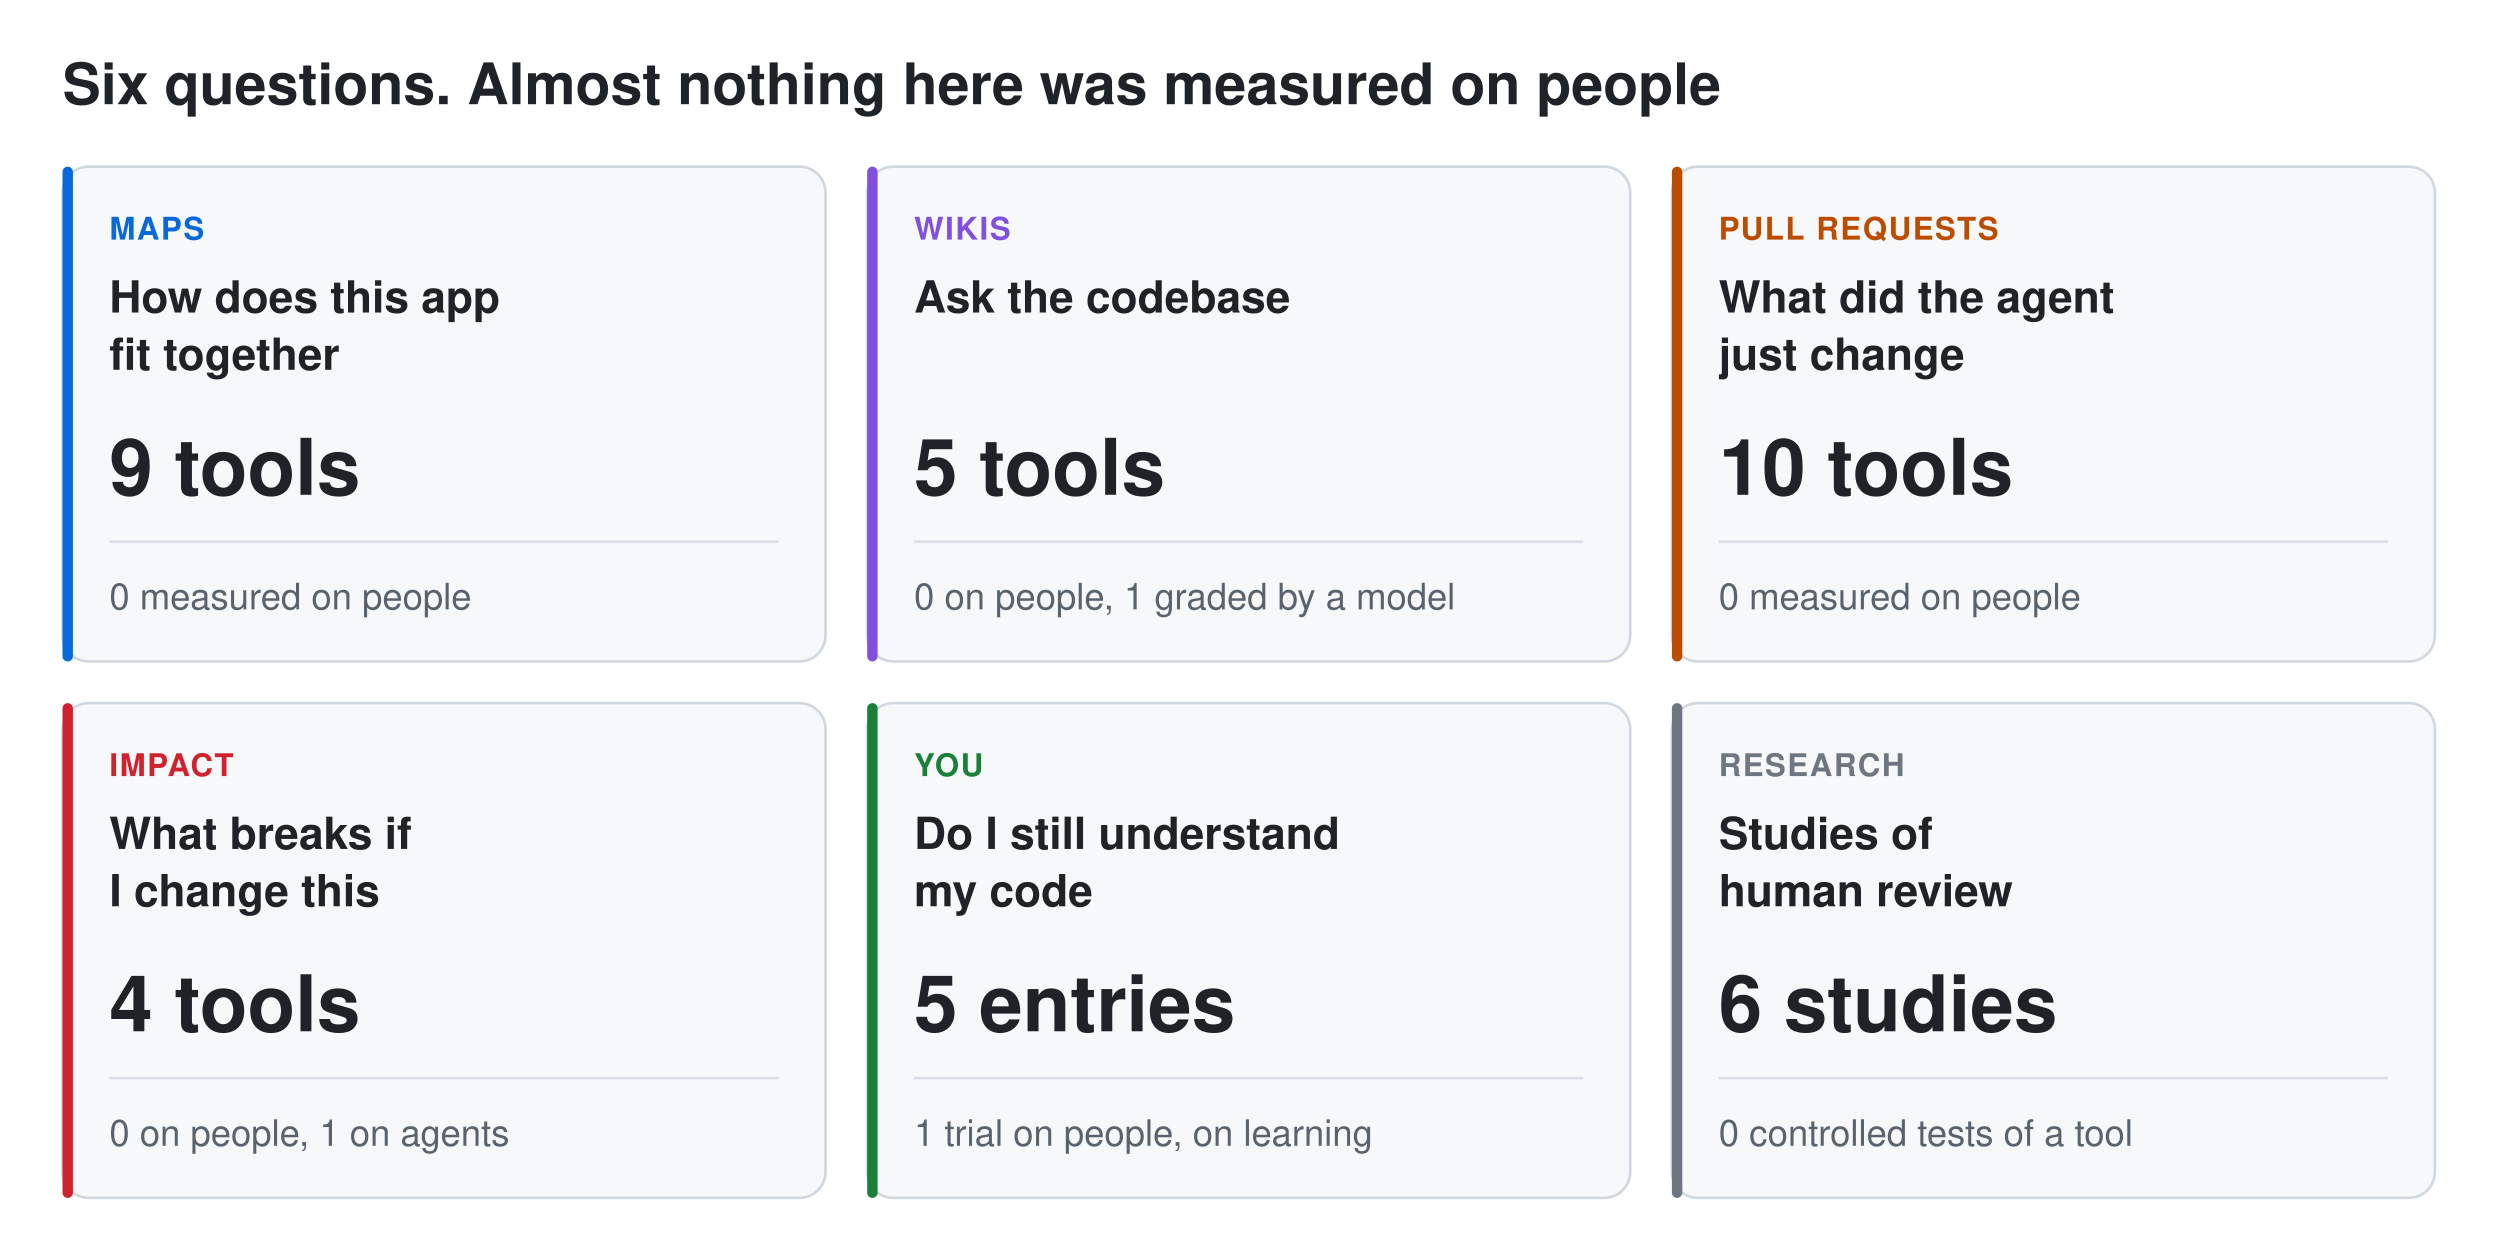
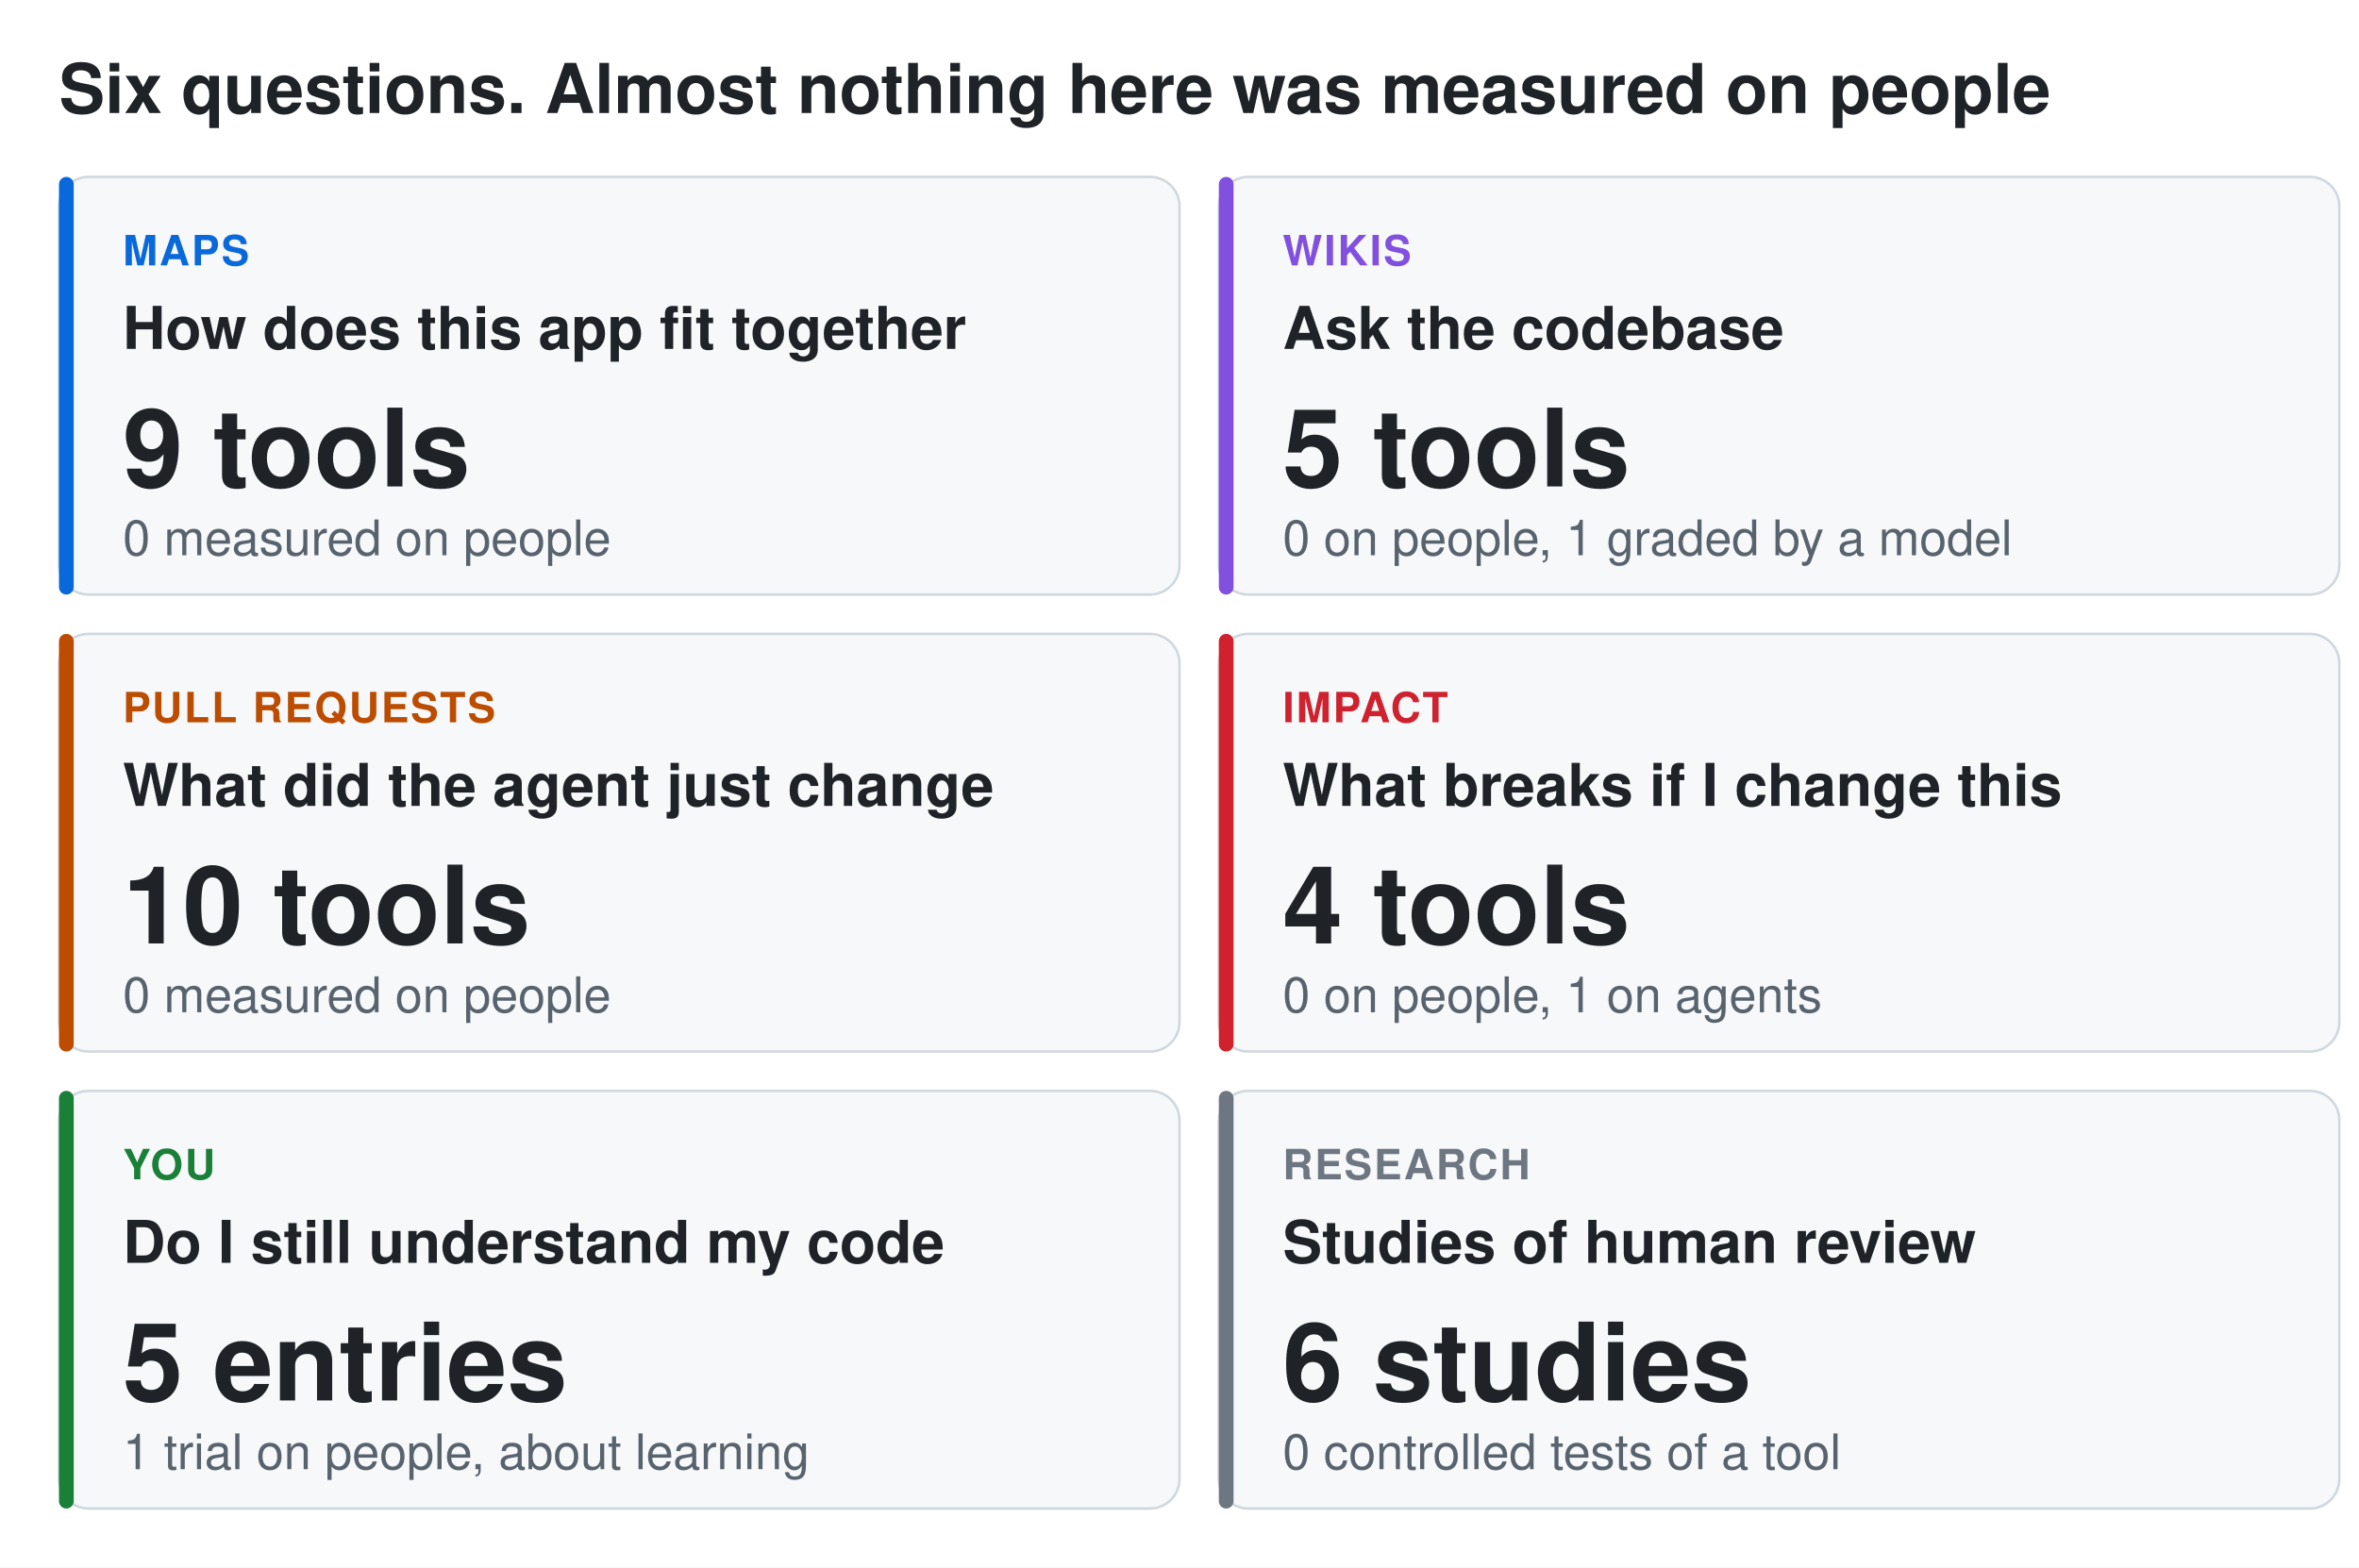
- <svg xmlns="http://www.w3.org/2000/svg" width="960" height="480" viewBox="0 0 960 480" font-family="-apple-system, BlinkMacSystemFont, 'Segoe UI', Helvetica, Arial, sans-serif" role="img" aria-label="Six questions and how much of the evidence behind them was measured on people">
-   <rect width="960" height="480" fill="#ffffff" />
-   <text x="24" y="40" font-size="22" font-weight="700" fill="#1f2328">Six questions. Almost nothing here was measured on people</text>
-   <rect x="24" y="64" width="293" height="190" rx="10" fill="#f6f8fa" stroke="#d0d7de" />
-   <rect x="24" y="64" width="4" height="190" rx="2" fill="#0969da" />
-   <text x="42" y="92" font-size="12" font-weight="700" fill="#0969da" letter-spacing="0.6">MAPS</text>
-   <text x="42" y="120" font-size="17" font-weight="700" fill="#1f2328">How does this app</text>
-   <text x="42" y="142" font-size="17" font-weight="700" fill="#1f2328">fit together</text>
-   <text x="42" y="190" font-size="30" font-weight="700" fill="#1f2328">9 tools</text>
-   <line x1="42" y1="208" x2="299" y2="208" stroke="#d8dee4" />
-   <text x="42" y="234" font-size="14" fill="#59636e">0 measured on people</text>
-   <rect x="333" y="64" width="293" height="190" rx="10" fill="#f6f8fa" stroke="#d0d7de" />
-   <rect x="333" y="64" width="4" height="190" rx="2" fill="#8250df" />
-   <text x="351" y="92" font-size="12" font-weight="700" fill="#8250df" letter-spacing="0.6">WIKIS</text>
-   <text x="351" y="120" font-size="17" font-weight="700" fill="#1f2328">Ask the codebase</text>
-   <text x="351" y="190" font-size="30" font-weight="700" fill="#1f2328">5 tools</text>
-   <line x1="351" y1="208" x2="608" y2="208" stroke="#d8dee4" />
-   <text x="351" y="234" font-size="14" fill="#59636e">0 on people, 1 graded by a model</text>
-   <rect x="642" y="64" width="293" height="190" rx="10" fill="#f6f8fa" stroke="#d0d7de" />
-   <rect x="642" y="64" width="4" height="190" rx="2" fill="#bc4c00" />
-   <text x="660" y="92" font-size="12" font-weight="700" fill="#bc4c00" letter-spacing="0.6">PULL REQUESTS</text>
-   <text x="660" y="120" font-size="17" font-weight="700" fill="#1f2328">What did the agent</text>
-   <text x="660" y="142" font-size="17" font-weight="700" fill="#1f2328">just change</text>
-   <text x="660" y="190" font-size="30" font-weight="700" fill="#1f2328">10 tools</text>
-   <line x1="660" y1="208" x2="917" y2="208" stroke="#d8dee4" />
-   <text x="660" y="234" font-size="14" fill="#59636e">0 measured on people</text>
-   <rect x="24" y="270" width="293" height="190" rx="10" fill="#f6f8fa" stroke="#d0d7de" />
-   <rect x="24" y="270" width="4" height="190" rx="2" fill="#cf222e" />
-   <text x="42" y="298" font-size="12" font-weight="700" fill="#cf222e" letter-spacing="0.6">IMPACT</text>
-   <text x="42" y="326" font-size="17" font-weight="700" fill="#1f2328">What breaks if</text>
-   <text x="42" y="348" font-size="17" font-weight="700" fill="#1f2328">I change this</text>
-   <text x="42" y="396" font-size="30" font-weight="700" fill="#1f2328">4 tools</text>
-   <line x1="42" y1="414" x2="299" y2="414" stroke="#d8dee4" />
-   <text x="42" y="440" font-size="14" fill="#59636e">0 on people, 1 on agents</text>
-   <rect x="333" y="270" width="293" height="190" rx="10" fill="#f6f8fa" stroke="#d0d7de" />
-   <rect x="333" y="270" width="4" height="190" rx="2" fill="#1a7f37" />
-   <text x="351" y="298" font-size="12" font-weight="700" fill="#1a7f37" letter-spacing="0.6">YOU</text>
-   <text x="351" y="326" font-size="17" font-weight="700" fill="#1f2328">Do I still understand</text>
-   <text x="351" y="348" font-size="17" font-weight="700" fill="#1f2328">my code</text>
-   <text x="351" y="396" font-size="30" font-weight="700" fill="#1f2328">5 entries</text>
-   <line x1="351" y1="414" x2="608" y2="414" stroke="#d8dee4" />
-   <text x="351" y="440" font-size="14" fill="#59636e">1 trial on people, on learning</text>
-   <rect x="642" y="270" width="293" height="190" rx="10" fill="#f6f8fa" stroke="#d0d7de" />
-   <rect x="642" y="270" width="4" height="190" rx="2" fill="#6e7781" />
-   <text x="660" y="298" font-size="12" font-weight="700" fill="#6e7781" letter-spacing="0.6">RESEARCH</text>
-   <text x="660" y="326" font-size="17" font-weight="700" fill="#1f2328">Studies of</text>
-   <text x="660" y="348" font-size="17" font-weight="700" fill="#1f2328">human review</text>
-   <text x="660" y="396" font-size="30" font-weight="700" fill="#1f2328">6 studies</text>
-   <line x1="660" y1="414" x2="917" y2="414" stroke="#d8dee4" />
-   <text x="660" y="440" font-size="14" fill="#59636e">0 controlled tests of a tool</text>
+ <svg xmlns="http://www.w3.org/2000/svg" width="960" height="638" viewBox="0 0 960 638" font-family="-apple-system, BlinkMacSystemFont, 'Segoe UI', Helvetica, Arial, sans-serif" role="img" aria-label="Six questions and how much of the evidence behind them was measured on people">
+   <rect width="960" height="638" fill="#ffffff" />
+   <text x="24" y="46" font-size="28" font-weight="700" fill="#1f2328">Six questions. Almost nothing here was measured on people</text>
+   <rect x="24" y="72" width="456" height="170" rx="12" fill="#f6f8fa" stroke="#d0d7de" />
+   <rect x="24" y="72" width="6" height="170" rx="3" fill="#0969da" />
+   <text x="50" y="108" font-size="17" font-weight="700" fill="#0969da" letter-spacing="0.8">MAPS</text>
+   <text x="50" y="142" font-size="24" font-weight="700" fill="#1f2328">How does this app fit together</text>
+   <text x="50" y="198" font-size="44" font-weight="700" fill="#1f2328">9 tools</text>
+   <text x="50" y="226" font-size="20" fill="#59636e">0 measured on people</text>
+   <rect x="496" y="72" width="456" height="170" rx="12" fill="#f6f8fa" stroke="#d0d7de" />
+   <rect x="496" y="72" width="6" height="170" rx="3" fill="#8250df" />
+   <text x="522" y="108" font-size="17" font-weight="700" fill="#8250df" letter-spacing="0.8">WIKIS</text>
+   <text x="522" y="142" font-size="24" font-weight="700" fill="#1f2328">Ask the codebase</text>
+   <text x="522" y="198" font-size="44" font-weight="700" fill="#1f2328">5 tools</text>
+   <text x="522" y="226" font-size="20" fill="#59636e">0 on people, 1 graded by a model</text>
+   <rect x="24" y="258" width="456" height="170" rx="12" fill="#f6f8fa" stroke="#d0d7de" />
+   <rect x="24" y="258" width="6" height="170" rx="3" fill="#bc4c00" />
+   <text x="50" y="294" font-size="17" font-weight="700" fill="#bc4c00" letter-spacing="0.8">PULL REQUESTS</text>
+   <text x="50" y="328" font-size="24" font-weight="700" fill="#1f2328">What did the agent just change</text>
+   <text x="50" y="384" font-size="44" font-weight="700" fill="#1f2328">10 tools</text>
+   <text x="50" y="412" font-size="20" fill="#59636e">0 measured on people</text>
+   <rect x="496" y="258" width="456" height="170" rx="12" fill="#f6f8fa" stroke="#d0d7de" />
+   <rect x="496" y="258" width="6" height="170" rx="3" fill="#cf222e" />
+   <text x="522" y="294" font-size="17" font-weight="700" fill="#cf222e" letter-spacing="0.8">IMPACT</text>
+   <text x="522" y="328" font-size="24" font-weight="700" fill="#1f2328">What breaks if I change this</text>
+   <text x="522" y="384" font-size="44" font-weight="700" fill="#1f2328">4 tools</text>
+   <text x="522" y="412" font-size="20" fill="#59636e">0 on people, 1 on agents</text>
+   <rect x="24" y="444" width="456" height="170" rx="12" fill="#f6f8fa" stroke="#d0d7de" />
+   <rect x="24" y="444" width="6" height="170" rx="3" fill="#1a7f37" />
+   <text x="50" y="480" font-size="17" font-weight="700" fill="#1a7f37" letter-spacing="0.8">YOU</text>
+   <text x="50" y="514" font-size="24" font-weight="700" fill="#1f2328">Do I still understand my code</text>
+   <text x="50" y="570" font-size="44" font-weight="700" fill="#1f2328">5 entries</text>
+   <text x="50" y="598" font-size="20" fill="#59636e">1 trial on people, about learning</text>
+   <rect x="496" y="444" width="456" height="170" rx="12" fill="#f6f8fa" stroke="#d0d7de" />
+   <rect x="496" y="444" width="6" height="170" rx="3" fill="#6e7781" />
+   <text x="522" y="480" font-size="17" font-weight="700" fill="#6e7781" letter-spacing="0.8">RESEARCH</text>
+   <text x="522" y="514" font-size="24" font-weight="700" fill="#1f2328">Studies of human review</text>
+   <text x="522" y="570" font-size="44" font-weight="700" fill="#1f2328">6 studies</text>
+   <text x="522" y="598" font-size="20" fill="#59636e">0 controlled tests of a tool</text>
</svg>
